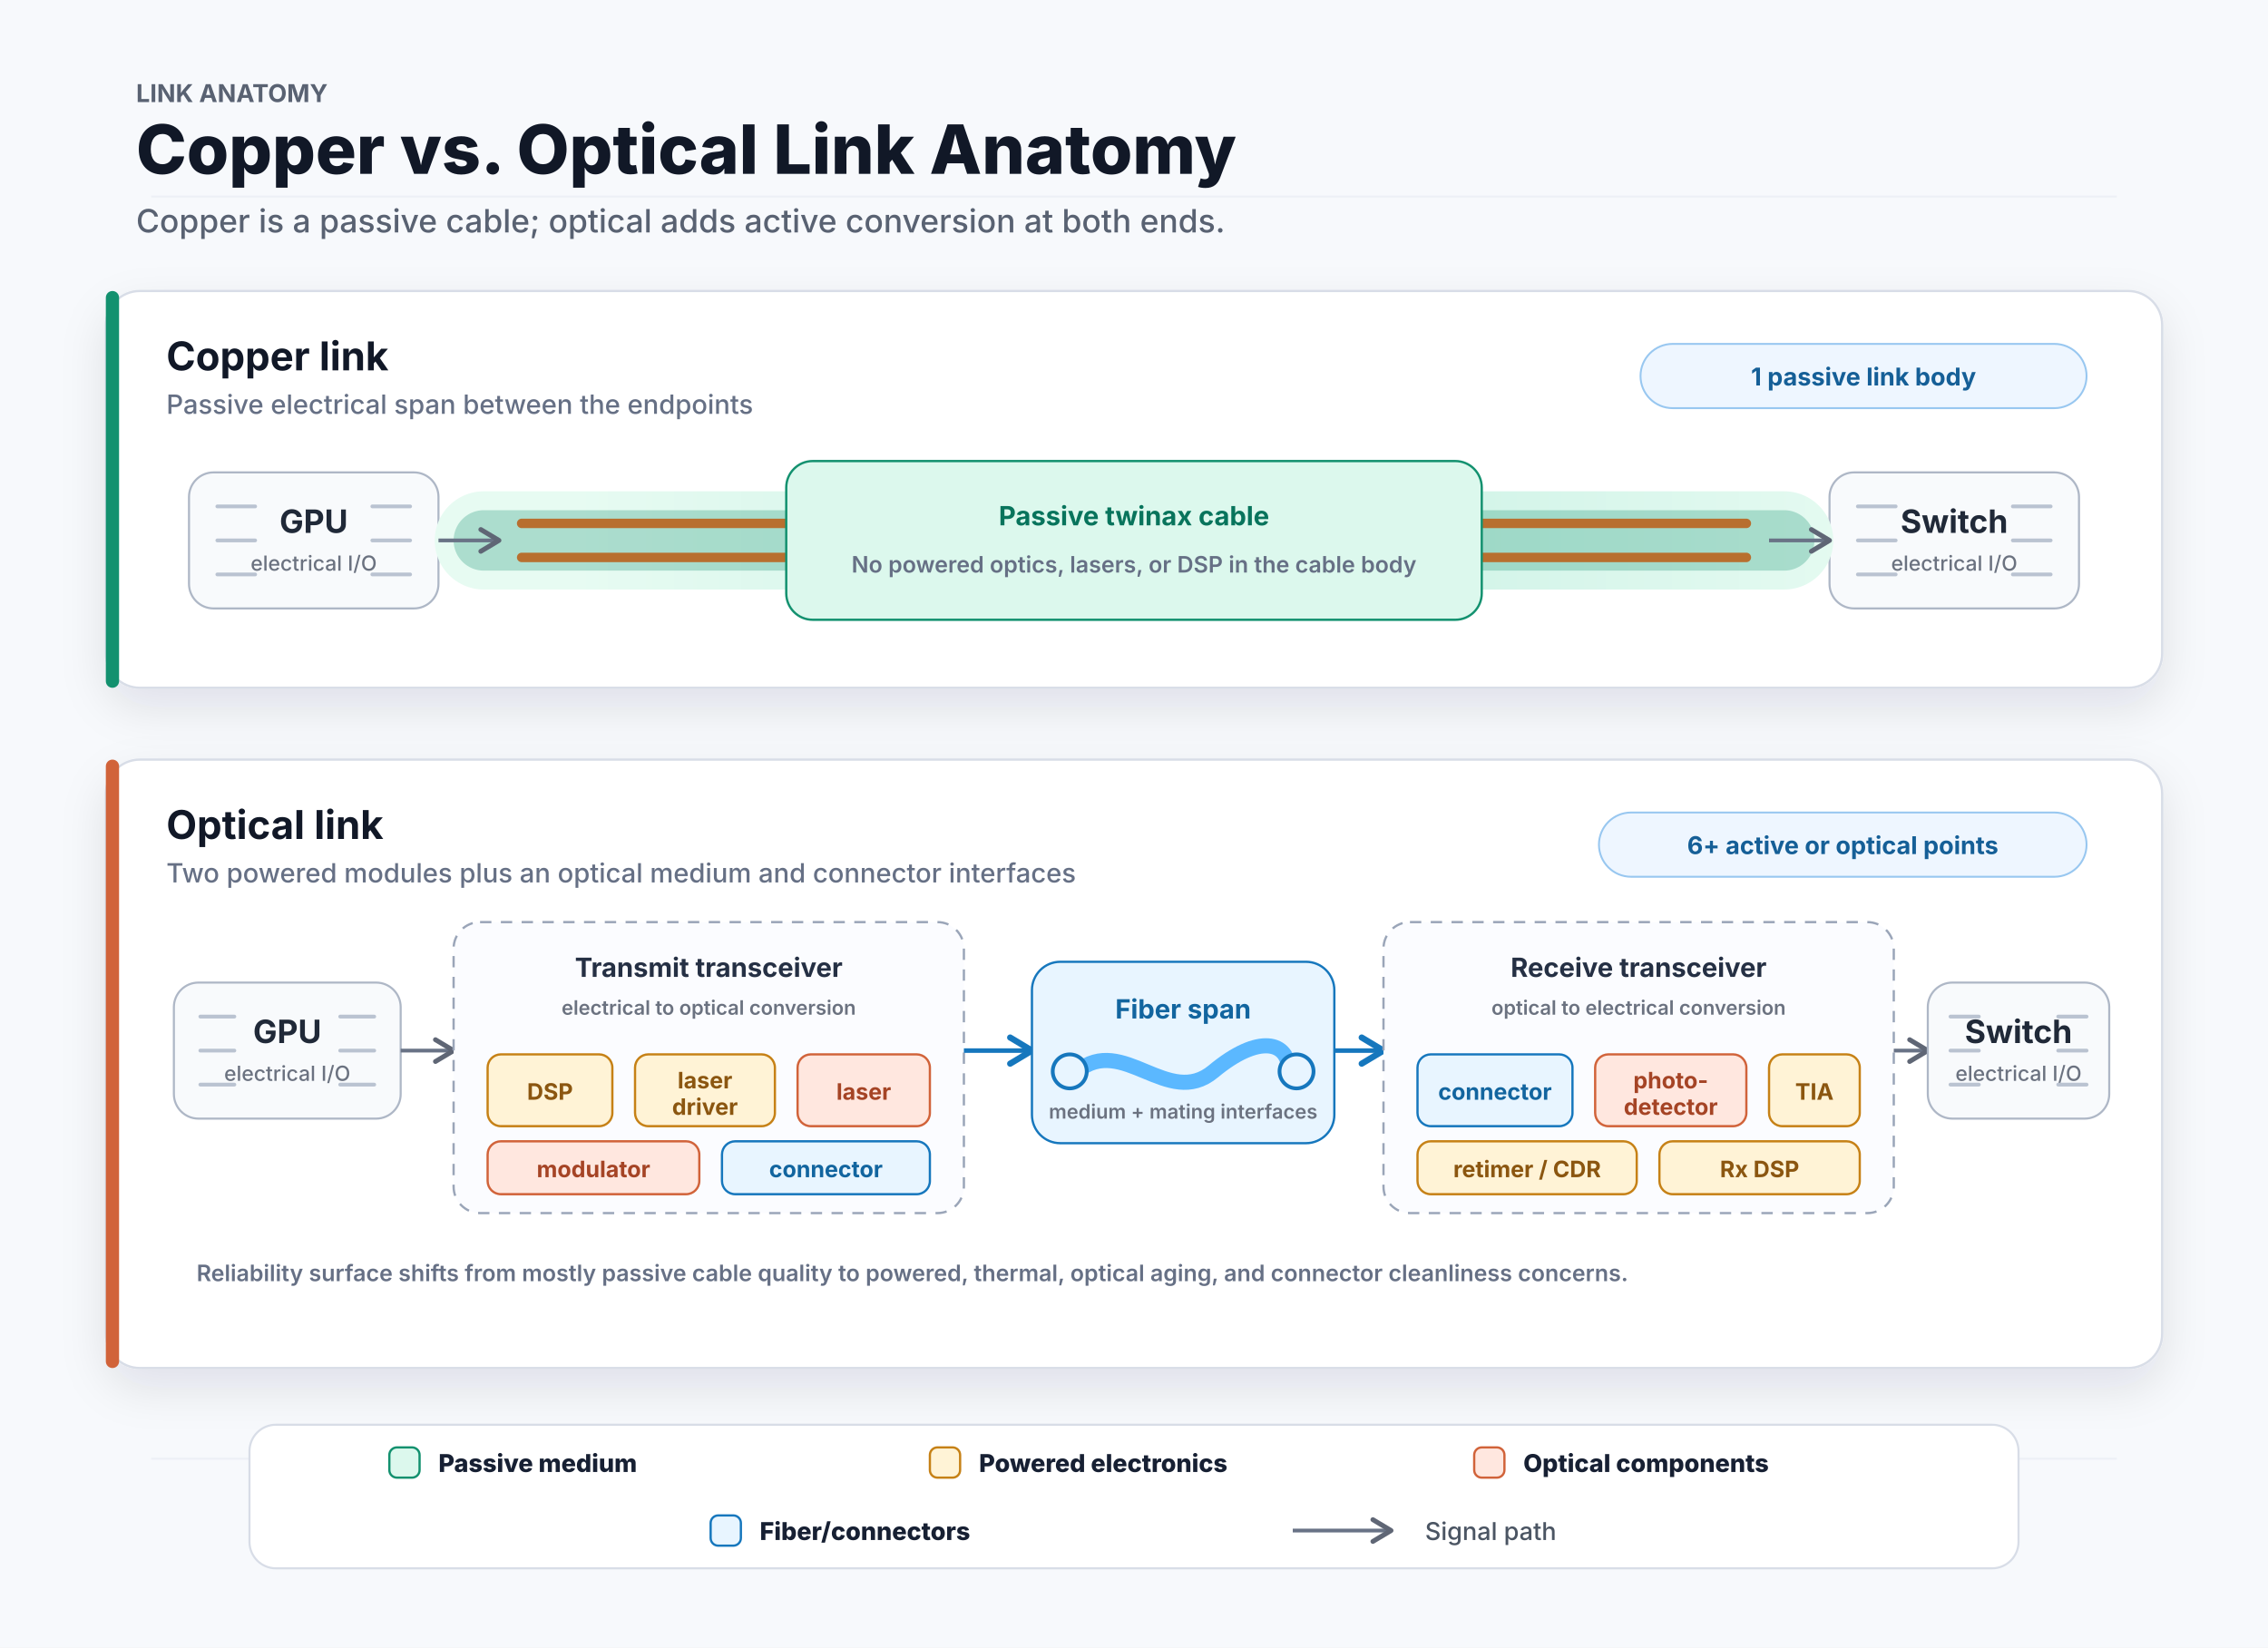
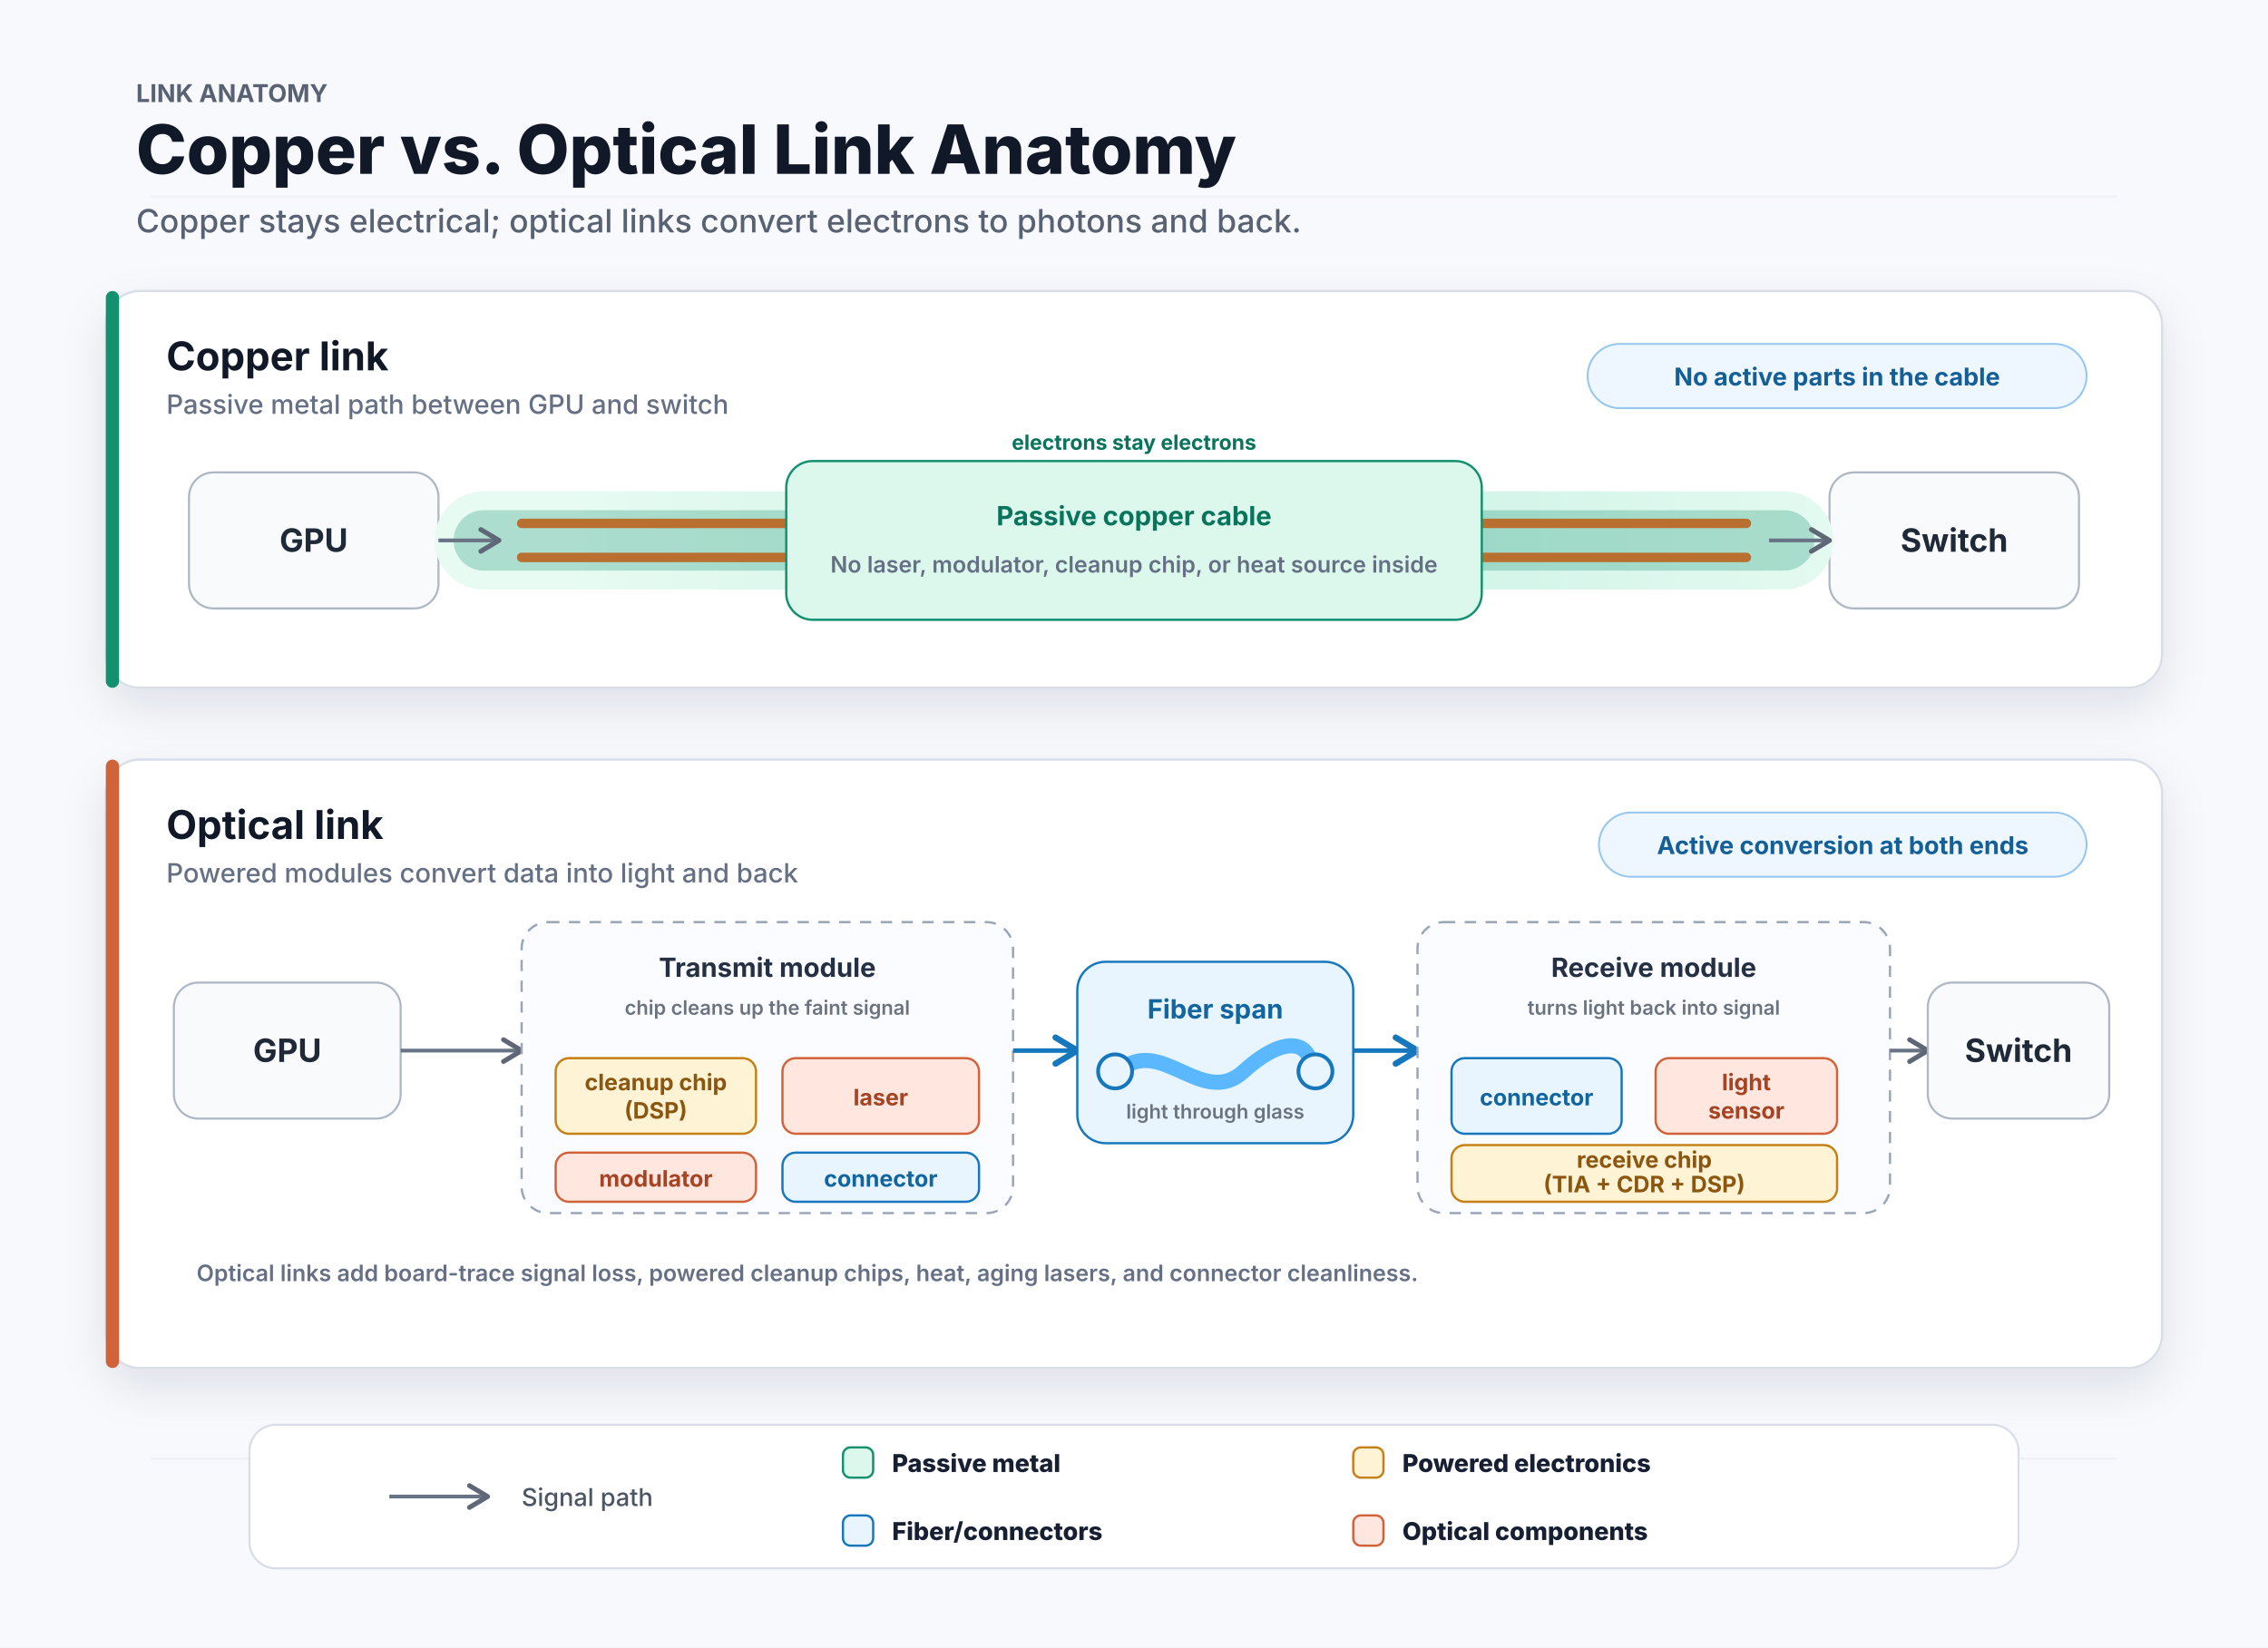
<svg xmlns="http://www.w3.org/2000/svg" width="1200" height="872" viewBox="0 0 1200 872" role="img">
  <defs>
    <filter id="soft-shadow" x="-8%" y="-12%" width="116%" height="130%">
      <feDropShadow dx="0" dy="10" stdDeviation="12" flood-color="#172033" flood-opacity="0.10" />
    </filter>
    <marker id="arrow-neutral" viewBox="0 0 10 10" refX="8" refY="5" markerWidth="8" markerHeight="8" orient="auto">
      <path d="M2 1.4 L8 5 L2 8.6" fill="none" stroke="#5f6675" stroke-width="1.6" stroke-linecap="round" stroke-linejoin="round" />
    </marker>
    <marker id="arrow-optical" viewBox="0 0 10 10" refX="8" refY="5" markerWidth="8" markerHeight="8" orient="auto">
      <path d="M2 1.4 L8 5 L2 8.6" fill="none" stroke="#1677bd" stroke-width="1.7" stroke-linecap="round" stroke-linejoin="round" />
    </marker>
    <linearGradient id="copper-cable" x1="248" y1="0" x2="952" y2="0" gradientUnits="userSpaceOnUse">
      <stop offset="0" stop-color="#e7fbf2" />
      <stop offset="0.5" stop-color="#c9f1e4" />
      <stop offset="1" stop-color="#e7fbf2" />
    </linearGradient>
    <linearGradient id="fiber-glow" x1="520" y1="0" x2="690" y2="0" gradientUnits="userSpaceOnUse">
      <stop offset="0" stop-color="#5bb8ff" />
      <stop offset="0.5" stop-color="#9ee7ff" />
      <stop offset="1" stop-color="#5bb8ff" />
    </linearGradient>
  </defs>
  <style>
    svg {
      color: #172033;
      background: #f7f9fc;
      font-family: Inter, ui-sans-serif, system-ui, -apple-system, BlinkMacSystemFont, "Segoe UI", sans-serif;
      letter-spacing: 0;
    }

    .page-bg {
      fill: #f7f9fc;
    }

    .title {
      fill: #111827;
      font-size: 36px;
      font-weight: 760;
    }

    .subtitle {
      fill: #596272;
      font-size: 17px;
      font-weight: 450;
    }

    .eyebrow {
      fill: #596272;
      font-size: 13px;
      font-weight: 700;
    }

    .lane {
      fill: #ffffff;
      stroke: #d8dde7;
      stroke-width: 1.2;
      filter: url(#soft-shadow);
    }

    .lane-title {
      fill: #111827;
      font-size: 21px;
      font-weight: 720;
    }

    .lane-subtitle {
      fill: #667085;
      font-size: 14px;
      font-weight: 460;
    }

    .endpoint {
      fill: #f8fafc;
      stroke: #aeb7c6;
      stroke-width: 1.1;
    }

    .endpoint-title {
      fill: #202938;
      font-size: 17px;
      font-weight: 720;
    }

    .endpoint-subtitle {
      fill: #6b7280;
      font-size: 11px;
      font-weight: 520;
    }

    .component-title {
      fill: #253044;
      font-size: 14px;
      font-weight: 720;
    }

    .component-label {
      font-size: 12px;
      font-weight: 680;
    }

    .small-label {
      fill: #667085;
      font-size: 12px;
      font-weight: 560;
    }

    .micro-label {
      fill: #6b7280;
      font-size: 10.5px;
      font-weight: 620;
    }

+     .path-label {
+       fill: #566070;
+       font-size: 11px;
+       font-weight: 720;
+     }
+ 
    .count-badge {
      fill: #eef6ff;
      stroke: #98c7f0;
      stroke-width: 1;
    }

    .count-text {
      fill: #155f97;
      font-size: 13px;
      font-weight: 720;
    }

    .passive {
      fill: #dcf8ed;
      stroke: #13916f;
      stroke-width: 1.2;
    }

    .passive-text {
      fill: #08745c;
    }

    .active {
      fill: #fff3d6;
      stroke: #c68116;
      stroke-width: 1.2;
    }

    .active-text {
      fill: #8b5610;
    }

    .aging {
      fill: #ffe7df;
      stroke: #d1633a;
      stroke-width: 1.2;
    }

    .aging-text {
      fill: #a54425;
    }

    .fiber {
      fill: #e8f5ff;
      stroke: #1677bd;
      stroke-width: 1.2;
    }

    .fiber-text {
      fill: #12659f;
    }

    .transceiver {
      fill: #fbfcff;
      stroke: #9aa5b8;
      stroke-width: 1.2;
      stroke-dasharray: 6 5;
    }

    .signal-neutral {
      stroke: #697386;
      stroke-width: 2;
      fill: none;
      marker-end: url(#arrow-neutral);
    }

    .signal-optical {
      stroke: #1677bd;
      stroke-width: 2.4;
      fill: none;
      marker-end: url(#arrow-optical);
    }

    .footer {
      fill: #ffffff;
      stroke: #d8dde7;
      stroke-width: 1.1;
    }

    .footer-text {
      fill: #4b5563;
      font-size: 13px;
      font-weight: 520;
    }

    .footer-strong {
      fill: #172033;
      font-size: 13px;
      font-weight: 760;
    }
  </style>
  <rect class="page-bg" width="1200" height="872" />
  <g aria-hidden="true" opacity="0.55">
    <path d="M80 104 H1120" stroke="#e5e9f1" stroke-width="1" />
    <path d="M80 362 H1120" stroke="#e5e9f1" stroke-width="1" />
    <path d="M80 772 H1120" stroke="#e5e9f1" stroke-width="1" />
  </g>
  <text class="eyebrow" x="72" y="54">LINK ANATOMY</text>
  <text class="title" x="72" y="92">Copper vs. Optical Link Anatomy</text>
-   <text class="subtitle" x="72" y="123">Copper is a passive cable; optical adds active conversion at both ends.</text>
+   <text class="subtitle" x="72" y="123">Copper stays electrical; optical links convert electrons to photons and back.</text>
  <g transform="translate(56 154)">
    <rect class="lane" x="0" y="0" width="1088" height="210" rx="18" />
    <rect x="0" y="0" width="7" height="210" rx="3.5" fill="#13916f" />
    <text class="lane-title" x="32" y="42">Copper link</text>
-     <text class="lane-subtitle" x="32" y="65">Passive electrical span between the endpoints</text>
-     <g transform="translate(812 28)">
-       <rect class="count-badge" x="0" y="0" width="236" height="34" rx="17" />
-       <text class="count-text" x="118" y="22" text-anchor="middle">1 passive link body</text>
+     <text class="lane-subtitle" x="32" y="65">Passive metal path between GPU and switch</text>
+     <g transform="translate(784 28)">
+       <rect class="count-badge" x="0" y="0" width="264" height="34" rx="17" />
+       <text class="count-text" x="132" y="22" text-anchor="middle">No active parts in the cable</text>
    </g>
    <g transform="translate(44 96)">
      <rect class="endpoint" x="0" y="0" width="132" height="72" rx="13" />
-       <text class="endpoint-title" x="66" y="32" text-anchor="middle">GPU</text>
-       <text class="endpoint-subtitle" x="66" y="52" text-anchor="middle">electrical I/O</text>
-       <path d="M15 18 h20 M15 36 h20 M15 54 h20 M97 18 h20 M97 36 h20 M97 54 h20" stroke="#bac3d1" stroke-width="2" stroke-linecap="round" />
+       <text class="endpoint-title" x="66" y="42" text-anchor="middle">GPU</text>
    </g>
    <g transform="translate(912 96)">
      <rect class="endpoint" x="0" y="0" width="132" height="72" rx="13" />
-       <text class="endpoint-title" x="66" y="32" text-anchor="middle">Switch</text>
-       <text class="endpoint-subtitle" x="66" y="52" text-anchor="middle">electrical I/O</text>
-       <path d="M15 18 h20 M15 36 h20 M15 54 h20 M97 18 h20 M97 36 h20 M97 54 h20" stroke="#bac3d1" stroke-width="2" stroke-linecap="round" />
+       <text class="endpoint-title" x="66" y="42" text-anchor="middle">Switch</text>
    </g>
    <g>
      <path d="M200 132 H888" stroke="url(#copper-cable)" stroke-width="52" stroke-linecap="round" />
      <path d="M200 132 H888" stroke="#13916f" stroke-width="32" stroke-linecap="round" opacity="0.28" />
      <path d="M220 123 H868" stroke="#b86f2f" stroke-width="5" stroke-linecap="round" />
      <path d="M220 141 H868" stroke="#b86f2f" stroke-width="5" stroke-linecap="round" />
      <rect class="passive" x="360" y="90" width="368" height="84" rx="14" />
-       <text class="component-title passive-text" x="544" y="124" text-anchor="middle">Passive twinax cable</text>
-       <text class="small-label" x="544" y="149" text-anchor="middle">No powered optics, lasers, or DSP in the cable body</text>
+       <text class="component-title passive-text" x="544" y="124" text-anchor="middle">Passive copper cable</text>
+       <text class="small-label" x="544" y="149" text-anchor="middle">No laser, modulator, cleanup chip, or heat source inside</text>
+       <text class="path-label passive-text" x="544" y="84" text-anchor="middle">electrons stay electrons</text>
      <path class="signal-neutral" d="M176 132 H208" />
      <path class="signal-neutral" d="M880 132 H912" />
    </g>
  </g>
  <g transform="translate(56 402)">
    <rect class="lane" x="0" y="0" width="1088" height="322" rx="18" />
    <rect x="0" y="0" width="7" height="322" rx="3.5" fill="#d1633a" />
    <text class="lane-title" x="32" y="42">Optical link</text>
-     <text class="lane-subtitle" x="32" y="65">Two powered modules plus an optical medium and connector interfaces</text>
+     <text class="lane-subtitle" x="32" y="65">Powered modules convert data into light and back</text>
    <g transform="translate(790 28)">
      <rect class="count-badge" x="0" y="0" width="258" height="34" rx="17" />
-       <text class="count-text" x="129" y="22" text-anchor="middle">6+ active or optical points</text>
+       <text class="count-text" x="129" y="22" text-anchor="middle">Active conversion at both ends</text>
    </g>
    <g transform="translate(36 118)">
      <rect class="endpoint" x="0" y="0" width="120" height="72" rx="13" />
-       <text class="endpoint-title" x="60" y="32" text-anchor="middle">GPU</text>
-       <text class="endpoint-subtitle" x="60" y="52" text-anchor="middle">electrical I/O</text>
-       <path d="M14 18 h18 M14 36 h18 M14 54 h18 M88 18 h18 M88 36 h18 M88 54 h18" stroke="#bac3d1" stroke-width="2" stroke-linecap="round" />
-     </g>
-     <path class="signal-neutral" d="M156 154 H184" />
-     <g transform="translate(184 86)">
-       <rect class="transceiver" x="0" y="0" width="270" height="154" rx="14" />
-       <text class="component-title" x="135" y="29" text-anchor="middle">Transmit transceiver</text>
-       <text class="micro-label" x="135" y="49" text-anchor="middle">electrical to optical conversion</text>
-       <rect class="active" x="18" y="70" width="66" height="38" rx="7" />
-       <text class="component-label active-text" x="51" y="94" text-anchor="middle">DSP</text>
-       <rect class="active" x="96" y="70" width="74" height="38" rx="7" />
-       <text class="component-label active-text" x="133" y="88" text-anchor="middle">laser</text>
-       <text class="component-label active-text" x="133" y="102" text-anchor="middle">driver</text>
-       <rect class="aging" x="182" y="70" width="70" height="38" rx="7" />
-       <text class="component-label aging-text" x="217" y="94" text-anchor="middle">laser</text>
-       <rect class="aging" x="18" y="116" width="112" height="28" rx="7" />
-       <text class="component-label aging-text" x="74" y="135" text-anchor="middle">modulator</text>
-       <rect class="fiber" x="142" y="116" width="110" height="28" rx="7" />
-       <text class="component-label fiber-text" x="197" y="135" text-anchor="middle">connector</text>
-     </g>
-     <path class="signal-optical" d="M454 154 H490" />
-     <g transform="translate(490 107)">
-       <rect class="fiber" x="0" y="0" width="160" height="96" rx="15" />
-       <text class="component-title fiber-text" x="80" y="30" text-anchor="middle">Fiber span</text>
-       <path d="M24 58 C48 38, 72 78, 96 58 S136 42, 136 58" stroke="url(#fiber-glow)" stroke-width="8" fill="none" stroke-linecap="round" />
+       <text class="endpoint-title" x="60" y="42" text-anchor="middle">GPU</text>
+     </g>
+     <path class="signal-neutral" d="M156 154 H220" />
+     <g transform="translate(220 86)">
+       <rect class="transceiver" x="0" y="0" width="260" height="154" rx="14" />
+       <text class="component-title" x="130" y="29" text-anchor="middle">Transmit module</text>
+       <text class="micro-label" x="130" y="49" text-anchor="middle">chip cleans up the faint signal</text>
+       <rect class="active" x="18" y="72" width="106" height="40" rx="7" />
+       <text class="component-label active-text" x="71" y="89" text-anchor="middle">cleanup chip</text>
+       <text class="component-label active-text" x="71" y="104" text-anchor="middle">(DSP)</text>
+       <rect class="aging" x="138" y="72" width="104" height="40" rx="7" />
+       <text class="component-label aging-text" x="190" y="97" text-anchor="middle">laser</text>
+       <rect class="aging" x="18" y="122" width="106" height="26" rx="7" />
+       <text class="component-label aging-text" x="71" y="140" text-anchor="middle">modulator</text>
+       <rect class="fiber" x="138" y="122" width="104" height="26" rx="7" />
+       <text class="component-label fiber-text" x="190" y="140" text-anchor="middle">connector</text>
+     </g>
+     <path class="signal-optical" d="M480 154 H514" />
+     <g transform="translate(514 107)">
+       <rect class="fiber" x="0" y="0" width="146" height="96" rx="15" />
+       <text class="component-title fiber-text" x="73" y="30" text-anchor="middle">Fiber span</text>
+       <path d="M22 58 C44 38, 66 78, 88 58 S124 42, 124 58" stroke="url(#fiber-glow)" stroke-width="8" fill="none" stroke-linecap="round" />
      <circle cx="20" cy="58" r="9" fill="#e8f5ff" stroke="#1677bd" stroke-width="2" />
-       <circle cx="140" cy="58" r="9" fill="#e8f5ff" stroke="#1677bd" stroke-width="2" />
-       <text class="micro-label" x="80" y="83" text-anchor="middle">medium + mating interfaces</text>
-     </g>
-     <path class="signal-optical" d="M650 154 H676" />
-     <g transform="translate(676 86)">
-       <rect class="transceiver" x="0" y="0" width="270" height="154" rx="14" />
-       <text class="component-title" x="135" y="29" text-anchor="middle">Receive transceiver</text>
-       <text class="micro-label" x="135" y="49" text-anchor="middle">optical to electrical conversion</text>
-       <rect class="fiber" x="18" y="70" width="82" height="38" rx="7" />
-       <text class="component-label fiber-text" x="59" y="94" text-anchor="middle">connector</text>
-       <rect class="aging" x="112" y="70" width="80" height="38" rx="7" />
-       <text class="component-label aging-text" x="152" y="88" text-anchor="middle">photo-</text>
-       <text class="component-label aging-text" x="152" y="102" text-anchor="middle">detector</text>
-       <rect class="active" x="204" y="70" width="48" height="38" rx="7" />
-       <text class="component-label active-text" x="228" y="94" text-anchor="middle">TIA</text>
-       <rect class="active" x="18" y="116" width="116" height="28" rx="7" />
-       <text class="component-label active-text" x="76" y="135" text-anchor="middle">retimer / CDR</text>
-       <rect class="active" x="146" y="116" width="106" height="28" rx="7" />
-       <text class="component-label active-text" x="199" y="135" text-anchor="middle">Rx DSP</text>
-     </g>
-     <path class="signal-neutral" d="M946 154 H964" />
+       <circle cx="126" cy="58" r="9" fill="#e8f5ff" stroke="#1677bd" stroke-width="2" />
+       <text class="micro-label" x="73" y="83" text-anchor="middle">light through glass</text>
+     </g>
+     <path class="signal-optical" d="M660 154 H694" />
+     <g transform="translate(694 86)">
+       <rect class="transceiver" x="0" y="0" width="250" height="154" rx="14" />
+       <text class="component-title" x="125" y="29" text-anchor="middle">Receive module</text>
+       <text class="micro-label" x="125" y="49" text-anchor="middle">turns light back into signal</text>
+       <rect class="fiber" x="18" y="72" width="90" height="40" rx="7" />
+       <text class="component-label fiber-text" x="63" y="97" text-anchor="middle">connector</text>
+       <rect class="aging" x="126" y="72" width="96" height="40" rx="7" />
+       <text class="component-label aging-text" x="174" y="89" text-anchor="middle">light</text>
+       <text class="component-label aging-text" x="174" y="104" text-anchor="middle">sensor</text>
+       <rect class="active" x="18" y="118" width="204" height="30" rx="7" />
+       <text class="component-label active-text" x="120" y="130" text-anchor="middle">receive chip</text>
+       <text class="component-label active-text" x="120" y="143" text-anchor="middle">(TIA + CDR + DSP)</text>
+     </g>
+     <path class="signal-neutral" d="M944 154 H964" />
    <g transform="translate(964 118)">
      <rect class="endpoint" x="0" y="0" width="96" height="72" rx="13" />
-       <text class="endpoint-title" x="48" y="32" text-anchor="middle">Switch</text>
-       <text class="endpoint-subtitle" x="48" y="52" text-anchor="middle">electrical I/O</text>
-       <path d="M12 18 h15 M12 36 h15 M12 54 h15 M69 18 h15 M69 36 h15 M69 54 h15" stroke="#bac3d1" stroke-width="2" stroke-linecap="round" />
+       <text class="endpoint-title" x="48" y="42" text-anchor="middle">Switch</text>
    </g>
    <g transform="translate(48 276)">
-       <text class="small-label" x="0" y="0">Reliability surface shifts from mostly passive cable quality to powered, thermal, optical aging, and connector cleanliness concerns.</text>
+       <text class="small-label" x="0" y="0">Optical links add board-trace signal loss, powered cleanup chips, heat, aging lasers, and connector cleanliness.</text>
    </g>
  </g>
  <g transform="translate(132 792)">
    <rect class="footer" x="0" y="-38" width="936" height="76" rx="14" />
-     <rect class="passive" x="74" y="-26" width="16" height="16" rx="4" />
-     <text class="footer-strong" x="100" y="-13">Passive medium</text>
-     <rect class="active" x="360" y="-26" width="16" height="16" rx="4" />
-     <text class="footer-strong" x="386" y="-13">Powered electronics</text>
-     <rect class="aging" x="648" y="-26" width="16" height="16" rx="4" />
-     <text class="footer-strong" x="674" y="-13">Optical components</text>
-     <rect class="fiber" x="244" y="10" width="16" height="16" rx="4" />
-     <text class="footer-strong" x="270" y="23">Fiber/connectors</text>
-     <path d="M552 18 H604" class="signal-neutral" />
-     <text class="footer-text" x="622" y="23">Signal path</text>
+     <path d="M74 0 H126" class="signal-neutral" />
+     <text class="footer-text" x="144" y="5">Signal path</text>
+     <rect class="passive" x="314" y="-26" width="16" height="16" rx="4" />
+     <text class="footer-strong" x="340" y="-13">Passive metal</text>
+     <rect class="active" x="584" y="-26" width="16" height="16" rx="4" />
+     <text class="footer-strong" x="610" y="-13">Powered electronics</text>
+     <rect class="fiber" x="314" y="10" width="16" height="16" rx="4" />
+     <text class="footer-strong" x="340" y="23">Fiber/connectors</text>
+     <rect class="aging" x="584" y="10" width="16" height="16" rx="4" />
+     <text class="footer-strong" x="610" y="23">Optical components</text>
  </g>
</svg>
